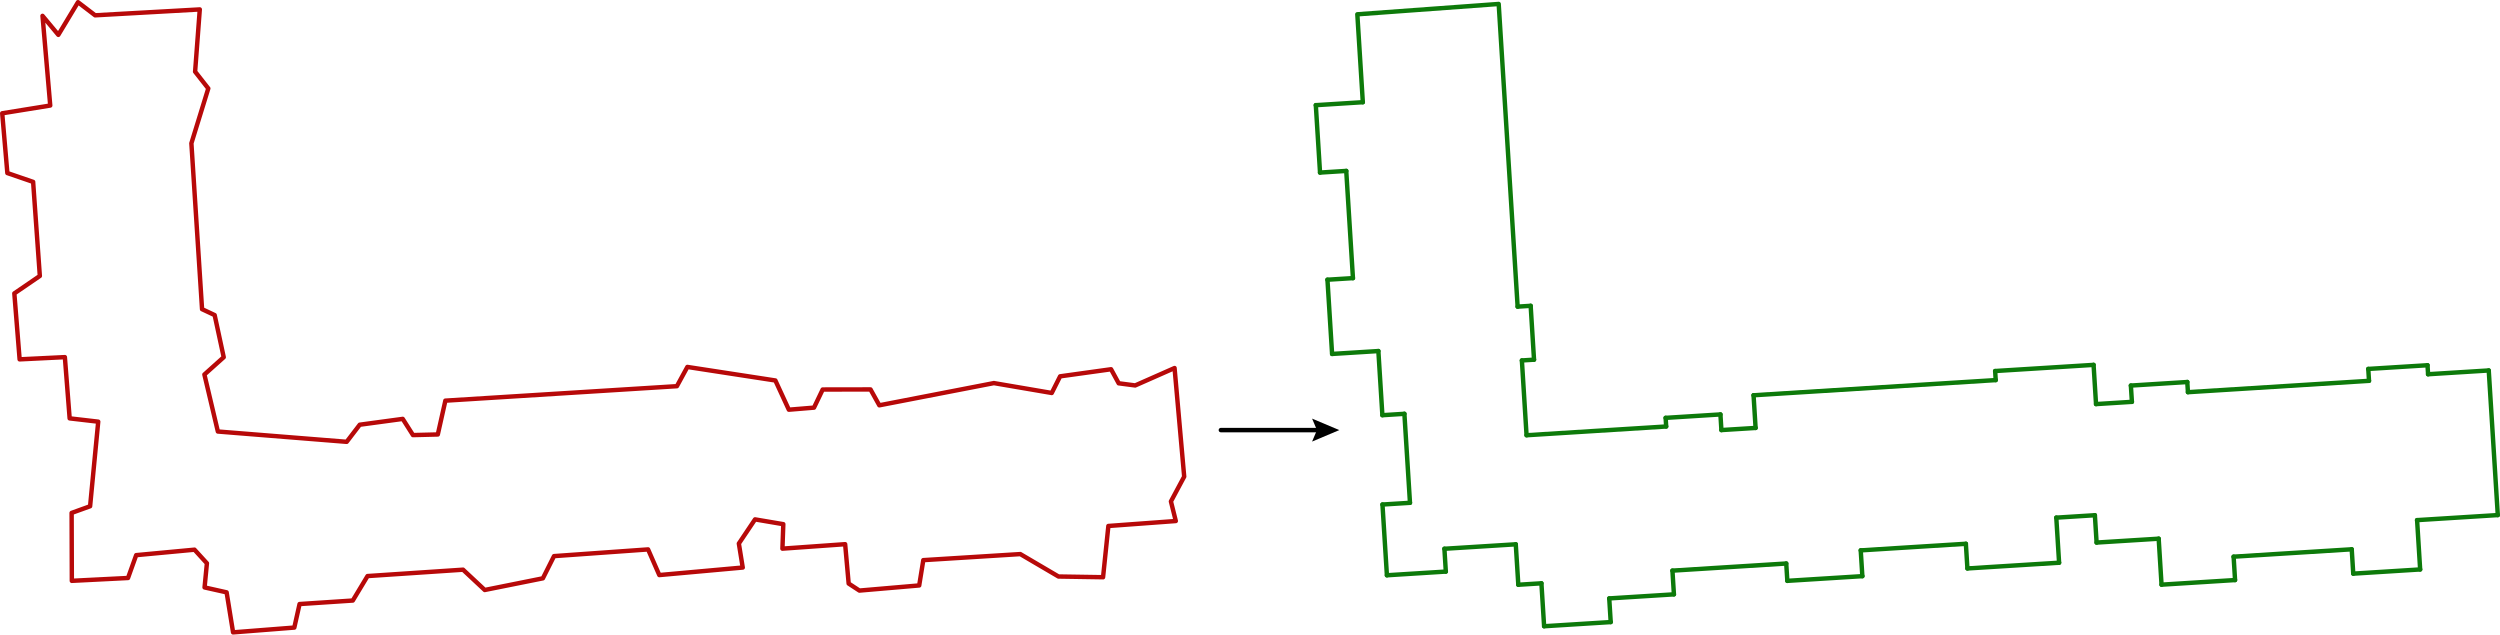
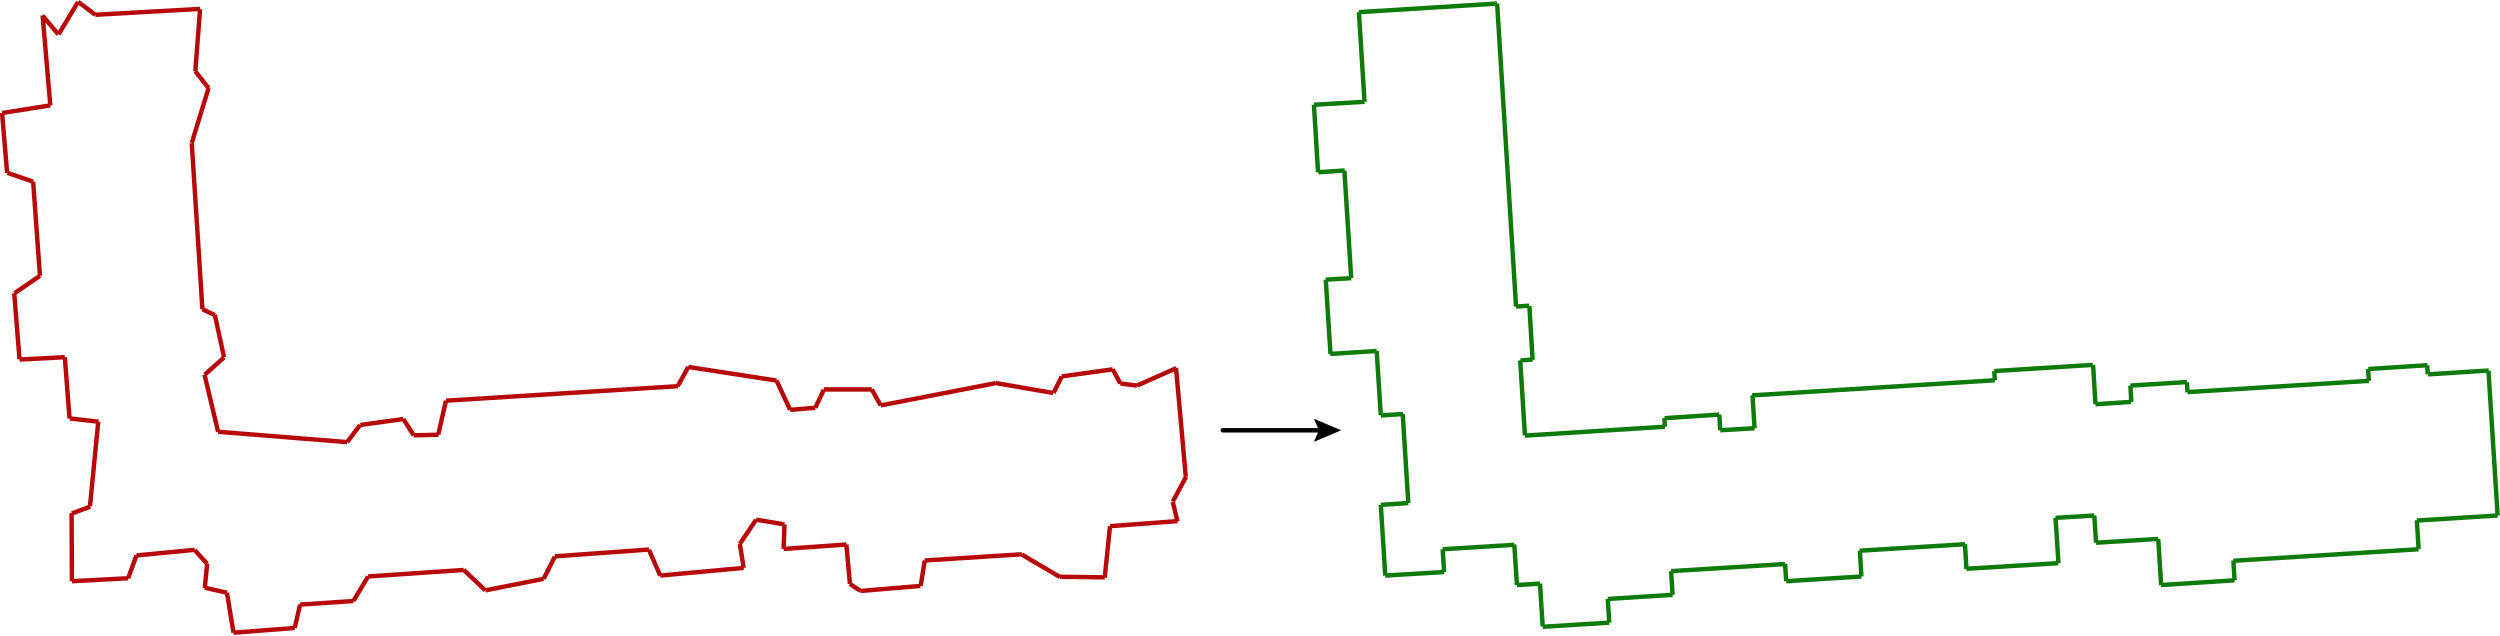
- <svg xmlns="http://www.w3.org/2000/svg" version="1.1" id="Layer_1" x="0px" y="0px" width="846.04px" height="214.75px" viewBox="0 0 846.04 214.75" style="enable-background:new 0 0 846.04 214.75;" xml:space="preserve">
+ <svg xmlns="http://www.w3.org/2000/svg" version="1.1" id="Layer_1" x="0px" y="0px" width="844.8px" height="214.6px" viewBox="0 0 844.8 214.6" style="enable-background:new 0 0 844.8 214.6;" xml:space="preserve">
  <style type="text/css">
- 	.st0{fill:none;stroke:#B70909;stroke-width:1.5;stroke-linecap:round;stroke-linejoin:round;stroke-miterlimit:10;}
- 	.st1{fill:none;stroke:#0D7A0A;stroke-width:1.5;stroke-linecap:round;stroke-linejoin:round;stroke-miterlimit:10;}
- 	.st2{fill:none;stroke:#000000;stroke-width:1.5;stroke-linecap:round;stroke-linejoin:round;}
+ 	.st0{fill:none;stroke:#B70909;stroke-width:1.5;stroke-miterlimit:10;}
+ 	.st1{fill:none;stroke:#000000;stroke-width:1.5;stroke-linecap:round;stroke-linejoin:round;}
+ 	.st2{fill:none;stroke:#0D7A0A;stroke-width:1.5;stroke-miterlimit:10;}
</style>
  <g>
-     <path class="st0" d="M397.91,176.32l-1.65-6.63 M396.26,169.69l4.49-8.39 M400.75,161.3l-3.26-36.75 M397.49,124.55l-13.33,5.89    M384.17,130.44l-5.58-0.73 M378.59,129.72l-2.59-4.76 M376,124.96l-17.24,2.4 M358.76,127.36l-2.83,5.63 M355.93,132.99   l-19.61-3.35 M336.32,129.65l-38.74,7.51 M297.58,137.16l-2.98-5.36 M294.6,131.79l-16.19,0.03 M278.41,131.82l-2.94,6.13    M275.47,137.95l-8.51,0.7 M266.96,138.65l-4.57-9.9 M262.39,128.76l-29.77-4.58 M232.62,124.18l-3.55,6.51 M229.07,130.69   l-78.36,4.9 M150.72,135.6l-2.56,11.43 M148.16,147.03l-8.4,0.21 M139.76,147.24l-3.47-5.48 M136.29,141.76l-14.53,1.97    M121.75,143.73l-4.43,5.79 M117.32,149.52l-43.59-3.49 M73.73,146.03l-4.56-19.29 M69.18,126.74l6.53-5.85 M75.71,120.89   l-3.07-14.26 M72.64,106.63l-4.25-2 M68.38,104.64L64.77,48.5 M64.77,48.49l5.72-18.56 M70.49,29.94l-4.47-5.7 M66.03,24.24   l1.58-21.05 M67.61,3.19L32.19,5.18 M32.19,5.18L26.4,0.75 M26.39,0.75l-6.65,11.04 M19.74,11.79l-5.35-6.42 M14.39,5.37L17,35.71    M17,35.71L0.75,38.34 M0.75,38.34l1.74,20.23 M2.49,58.56l8.73,3 M11.21,61.56l2.27,31.83 M13.48,93.39l-8.63,5.9 M4.85,99.29   l1.79,22.32 M6.64,121.61l15.31-0.75 M21.95,120.86l1.62,20.72 M23.57,141.58l9.67,1.12 M33.24,142.7l-2.75,28.62 M30.49,171.32   l-6.25,2.26 M24.24,173.58l0.07,22.99 M24.31,196.56l19.01-0.96 M43.32,195.6l2.77-7.73 M46.1,187.87l19.73-1.85 M65.82,186.02   l4.19,4.59 M70.02,190.61l-0.79,8.18 M69.23,198.79l7.46,1.67 M76.69,200.46L78.88,214 M78.88,214l20.72-1.62 M99.6,212.37   l1.78-7.95 M101.38,204.42l18.01-1.19 M119.39,203.23l4.99-8.28 M124.38,194.95l32.33-2.16 M156.7,192.79l7.34,6.86 M164.04,199.66   l19.68-3.95 M183.72,195.71l3.77-7.51 M187.49,188.2l31.83-2.27 M219.32,185.93l3.8,8.68 M223.12,194.61l28.24-2.55 M251.35,192.06   l-1.31-8.12 M250.04,183.94l5.48-8.17 M255.52,175.77l9.56,1.62 M265.08,177.38l-0.29,8.29 M264.79,185.67l21.22-1.51    M286.01,184.16l1.19,13.32 M287.2,197.48l3.64,2.38 M290.85,199.86l20.23-1.74 M311.07,198.12l1.39-8.56 M312.47,189.56   l32.82-2.05 M345.29,187.51l12.92,7.59 M358.21,195.1l15.08,0.24 M373.29,195.35l1.8-17.35 M375.09,178l22.82-1.68" />
-   </g>
-   <g>
-     <line class="st1" x1="845.29" y1="174.31" x2="842.23" y2="125.37" />
-     <line class="st1" x1="842.22" y1="125.37" x2="821.69" y2="126.65" />
-     <line class="st1" x1="821.7" y1="126.65" x2="821.51" y2="123.6" />
-     <line class="st1" x1="821.51" y1="123.6" x2="801.46" y2="124.85" />
-     <line class="st1" x1="801.46" y1="124.86" x2="801.71" y2="128.88" />
-     <line class="st1" x1="801.71" y1="128.88" x2="740.43" y2="132.72" />
-     <line class="st1" x1="740.43" y1="132.71" x2="740.21" y2="129.27" />
-     <line class="st1" x1="740.22" y1="129.28" x2="721.12" y2="130.48" />
-     <line class="st1" x1="721.12" y1="130.47" x2="721.47" y2="135.99" />
-     <line class="st1" x1="721.47" y1="135.99" x2="709.33" y2="136.75" />
-     <line class="st1" x1="709.33" y1="136.75" x2="708.5" y2="123.48" />
-     <line class="st1" x1="708.5" y1="123.48" x2="675.19" y2="125.56" />
-     <line class="st1" x1="675.19" y1="125.57" x2="675.38" y2="128.63" />
-     <line class="st1" x1="675.38" y1="128.63" x2="593.43" y2="133.76" />
-     <line class="st1" x1="593.43" y1="133.75" x2="594.12" y2="144.82" />
-     <line class="st1" x1="594.12" y1="144.82" x2="582.55" y2="145.54" />
-     <line class="st1" x1="582.55" y1="145.55" x2="582.22" y2="140.25" />
-     <line class="st1" x1="582.22" y1="140.25" x2="563.68" y2="141.41" />
-     <line class="st1" x1="563.68" y1="141.41" x2="563.86" y2="144.33" />
-     <line class="st1" x1="563.86" y1="144.33" x2="516.61" y2="147.29" />
-     <line class="st1" x1="516.61" y1="147.29" x2="515.03" y2="121.99" />
-     <line class="st1" x1="515.03" y1="121.98" x2="519.14" y2="121.72" />
-     <line class="st1" x1="519.14" y1="121.72" x2="518" y2="103.49" />
-     <line class="st1" x1="518" y1="103.49" x2="513.59" y2="103.77" />
-     <polyline class="st1" points="513.59,103.77 507.18,1.34 459.34,4.84 461.2,34.59  " />
-     <line class="st1" x1="461.2" y1="34.59" x2="445.29" y2="35.59" />
-     <line class="st1" x1="445.29" y1="35.58" x2="446.72" y2="58.4" />
-     <line class="st1" x1="446.72" y1="58.4" x2="455.6" y2="57.84" />
-     <line class="st1" x1="455.59" y1="57.85" x2="457.86" y2="94.13" />
-     <line class="st1" x1="457.86" y1="94.12" x2="449.23" y2="94.66" />
-     <line class="st1" x1="449.23" y1="94.66" x2="450.8" y2="119.78" />
-     <line class="st1" x1="450.81" y1="119.78" x2="466.46" y2="118.8" />
-     <line class="st1" x1="466.46" y1="118.8" x2="467.82" y2="140.5" />
-     <line class="st1" x1="467.81" y1="140.51" x2="475.27" y2="140.04" />
-     <line class="st1" x1="475.27" y1="140.04" x2="477.16" y2="170.16" />
-     <line class="st1" x1="477.16" y1="170.16" x2="467.85" y2="170.74" />
-     <line class="st1" x1="467.85" y1="170.74" x2="469.35" y2="194.68" />
-     <line class="st1" x1="469.35" y1="194.68" x2="489.29" y2="193.43" />
-     <line class="st1" x1="489.29" y1="193.43" x2="488.81" y2="185.71" />
-     <line class="st1" x1="488.81" y1="185.71" x2="512.97" y2="184.2" />
-     <line class="st1" x1="512.96" y1="184.2" x2="513.82" y2="197.89" />
-     <line class="st1" x1="513.82" y1="197.89" x2="521.64" y2="197.4" />
-     <line class="st1" x1="521.64" y1="197.4" x2="522.55" y2="211.92" />
-     <line class="st1" x1="522.55" y1="211.93" x2="545.09" y2="210.52" />
-     <line class="st1" x1="545.09" y1="210.51" x2="544.59" y2="202.51" />
-     <line class="st1" x1="544.59" y1="202.51" x2="566.48" y2="201.14" />
-     <line class="st1" x1="566.48" y1="201.14" x2="565.98" y2="193.11" />
-     <line class="st1" x1="565.98" y1="193.11" x2="604.49" y2="190.7" />
-     <line class="st1" x1="604.49" y1="190.7" x2="604.86" y2="196.57" />
-     <line class="st1" x1="604.86" y1="196.57" x2="630.26" y2="194.98" />
-     <line class="st1" x1="630.25" y1="194.98" x2="629.7" y2="186.25" />
-     <line class="st1" x1="629.71" y1="186.25" x2="665.29" y2="184.02" />
-     <line class="st1" x1="665.28" y1="184.02" x2="665.8" y2="192.37" />
-     <line class="st1" x1="665.81" y1="192.37" x2="696.84" y2="190.43" />
-     <line class="st1" x1="696.83" y1="190.43" x2="695.88" y2="175.17" />
-     <line class="st1" x1="695.88" y1="175.18" x2="708.94" y2="174.36" />
-     <line class="st1" x1="708.94" y1="174.36" x2="709.52" y2="183.61" />
-     <line class="st1" x1="709.52" y1="183.61" x2="730.53" y2="182.3" />
-     <line class="st1" x1="730.53" y1="182.29" x2="731.5" y2="197.86" />
-     <line class="st1" x1="731.5" y1="197.86" x2="756.37" y2="196.3" />
-     <line class="st1" x1="756.38" y1="196.3" x2="755.89" y2="188.39" />
-     <line class="st1" x1="755.88" y1="188.39" x2="795.86" y2="185.89" />
-     <line class="st1" x1="795.86" y1="185.89" x2="796.38" y2="194.13" />
-     <line class="st1" x1="796.38" y1="194.13" x2="819.02" y2="192.71" />
-     <line class="st1" x1="819.02" y1="192.72" x2="817.98" y2="176.02" />
-     <line class="st1" x1="817.97" y1="176.02" x2="845.29" y2="174.31" />
+     <path class="st0" d="M397.9,176.2l-1.6-6.6 M396.3,169.5l4.5-8.4 M400.7,161.1l-3.3-36.8 M397.5,124.4l-13.3,5.9 M384.2,130.3   l-5.6-0.7 M378.6,129.6l-2.6-4.8 M376,124.8l-17.2,2.4 M358.8,127.2l-2.8,5.6 M355.9,132.8l-19.6-3.4 M336.3,129.5l-38.7,7.5    M297.6,137l-3-5.4 M294.6,131.6l-16.2,0 M278.4,131.7l-2.9,6.1 M275.5,137.8l-8.5,0.7 M267,138.5l-4.6-9.9 M262.4,128.6l-29.8-4.6    M232.6,124l-3.6,6.5 M229.1,130.5l-78.4,4.9 M150.7,135.4l-2.6,11.4 M148.2,146.9l-8.4,0.2 M139.8,147.1l-3.5-5.5 M136.3,141.6   l-14.5,2 M121.7,143.6l-4.4,5.8 M117.3,149.4l-43.6-3.5 M73.7,145.9l-4.6-19.3 M69.2,126.6l6.5-5.8 M75.7,120.7l-3.1-14.3    M72.6,106.5l-4.2-2 M68.4,104.5l-3.6-56.1 M64.8,48.3l5.7-18.6 M70.5,29.8L66,24.1 M66,24.1l1.6-21 M67.6,3L32.2,5 M32.2,5   l-5.8-4.4 M26.4,0.6l-6.6,11 M19.7,11.6l-5.4-6.4 M14.4,5.2L17,35.6 M17,35.6L0.7,38.2 M0.7,38.2l1.7,20.2 M2.5,58.4l8.7,3    M11.2,61.4l2.3,31.8 M13.5,93.2l-8.6,5.9 M4.8,99.1l1.8,22.3 M6.6,121.5l15.3-0.8 M21.9,120.7l1.6,20.7 M23.6,141.4l9.7,1.1    M33.2,142.5l-2.8,28.6 M30.5,171.2l-6.2,2.3 M24.2,173.4l0.1,23 M24.3,196.4l19-1 M43.3,195.4l2.8-7.7 M46.1,187.7l19.7-1.9    M65.8,185.9l4.2,4.6 M70,190.5l-0.8,8.2 M69.2,198.6l7.5,1.7 M76.7,200.3l2.2,13.5 M78.9,213.8l20.7-1.6 M99.6,212.2l1.8-7.9    M101.4,204.3l18-1.2 M119.4,203.1l5-8.3 M124.4,194.8l32.3-2.2 M156.7,192.6l7.3,6.9 M164,199.5l19.7-3.9 M183.7,195.6l3.8-7.5    M187.5,188l31.8-2.3 M219.3,185.8l3.8,8.7 M223.1,194.5l28.2-2.6 M251.3,191.9l-1.3-8.1 M250,183.8l5.5-8.2 M255.5,175.6l9.6,1.6    M265.1,177.2l-0.3,8.3 M264.8,185.5L286,184 M286,184l1.2,13.3 M287.2,197.3l3.6,2.4 M290.8,199.7l20.2-1.7 M311.1,198l1.4-8.6    M312.5,189.4l32.8-2.1 M345.3,187.4l12.9,7.6 M358.2,194.9l15.1,0.2 M373.3,195.2l1.8-17.4 M375.1,177.8l22.8-1.7" />
  </g>
  <g>
    <g>
-       <line class="st2" x1="413.16" y1="145.55" x2="446.97" y2="145.55" />
+       <line class="st1" x1="413.2" y1="145.4" x2="447" y2="145.4" />
      <g>
-         <polygon points="444.03,149.44 445.68,145.55 444.03,141.66 453.24,145.55    " />
+         <polygon points="444,149.3 445.7,145.4 444,141.5 453.2,145.4    " />
      </g>
    </g>
  </g>
+   <g>
+     <path class="st2" d="M844,174.2l-3.1-48.9 M841,125.2l-20.5,1.3 M820.4,126.5l-0.2-3 M820.3,123.4l-20,1.3 M800.2,124.7l0.3,4    M800.5,128.7l-61.3,3.8 M739.2,132.6l-0.2-3.4 M739,129.1l-19.1,1.2 M719.9,130.3l0.3,5.5 M720.2,135.8l-12.1,0.8 M708.1,136.6   l-0.8-13.3 M707.2,123.3l-33.3,2.1 M673.9,125.4l0.2,3.1 M674.1,128.5l-82,5.1 M592.2,133.6l0.7,11.1 M592.9,144.7l-11.6,0.7    M581.3,145.4l-0.3-5.3 M581,140.1l-18.5,1.2 M562.4,141.3l0.2,2.9 M562.6,144.2l-47.3,3 M515.3,147.1l-1.6-25.3 M513.8,121.8   l4.1-0.3 M517.9,121.6l-1.1-18.2 M516.7,103.3l-4.4,0.3 M512.3,103.6L505.9,1.2 M505.9,1.2l-46.7,2.9 M459.2,4.1l1.9,30.3    M461.1,34.4L444,35.4 M444,35.4l1.4,22.8 M445.5,58.2l8.9-0.6 M454.3,57.7l2.3,36.3 M456.6,94l-8.6,0.5 M448,94.5l1.6,25.1    M449.5,119.6l15.7-1 M465.2,118.6l1.4,21.7 M466.6,140.4l7.5-0.5 M474,139.9l1.9,30.1 M475.9,170l-9.3,0.6 M466.6,170.6l1.5,23.9    M468.1,194.5l19.9-1.2 M488,193.3l-0.5-7.7 M487.5,185.6l24.2-1.5 M511.7,184l0.9,13.7 M512.6,197.7l7.8-0.5 M520.4,197.2   l0.9,14.5 M521.3,211.8l22.5-1.4 M543.8,210.4l-0.5-8 M543.3,202.4l21.9-1.4 M565.2,201l-0.5-8 M564.7,193l38.5-2.4 M603.2,190.5   l0.4,5.9 M603.6,196.4l25.4-1.6 M629,194.8l-0.5-8.7 M628.4,186.1l35.6-2.2 M664,183.9l0.5,8.4 M664.5,192.2l31-1.9 M695.6,190.3   l-1-15.3 M694.6,175l13.1-0.8 M707.7,174.2l0.6,9.2 M708.3,183.4l21-1.3 M729.3,182.1l1,15.6 M730.2,197.7l24.9-1.6 M755.1,196.1   l-0.4-6.7 M754.7,189.5l62.6-3.9 M817.3,185.5l-0.6-9.7 M816.7,175.9l27.3-1.7" />
+   </g>
</svg>
